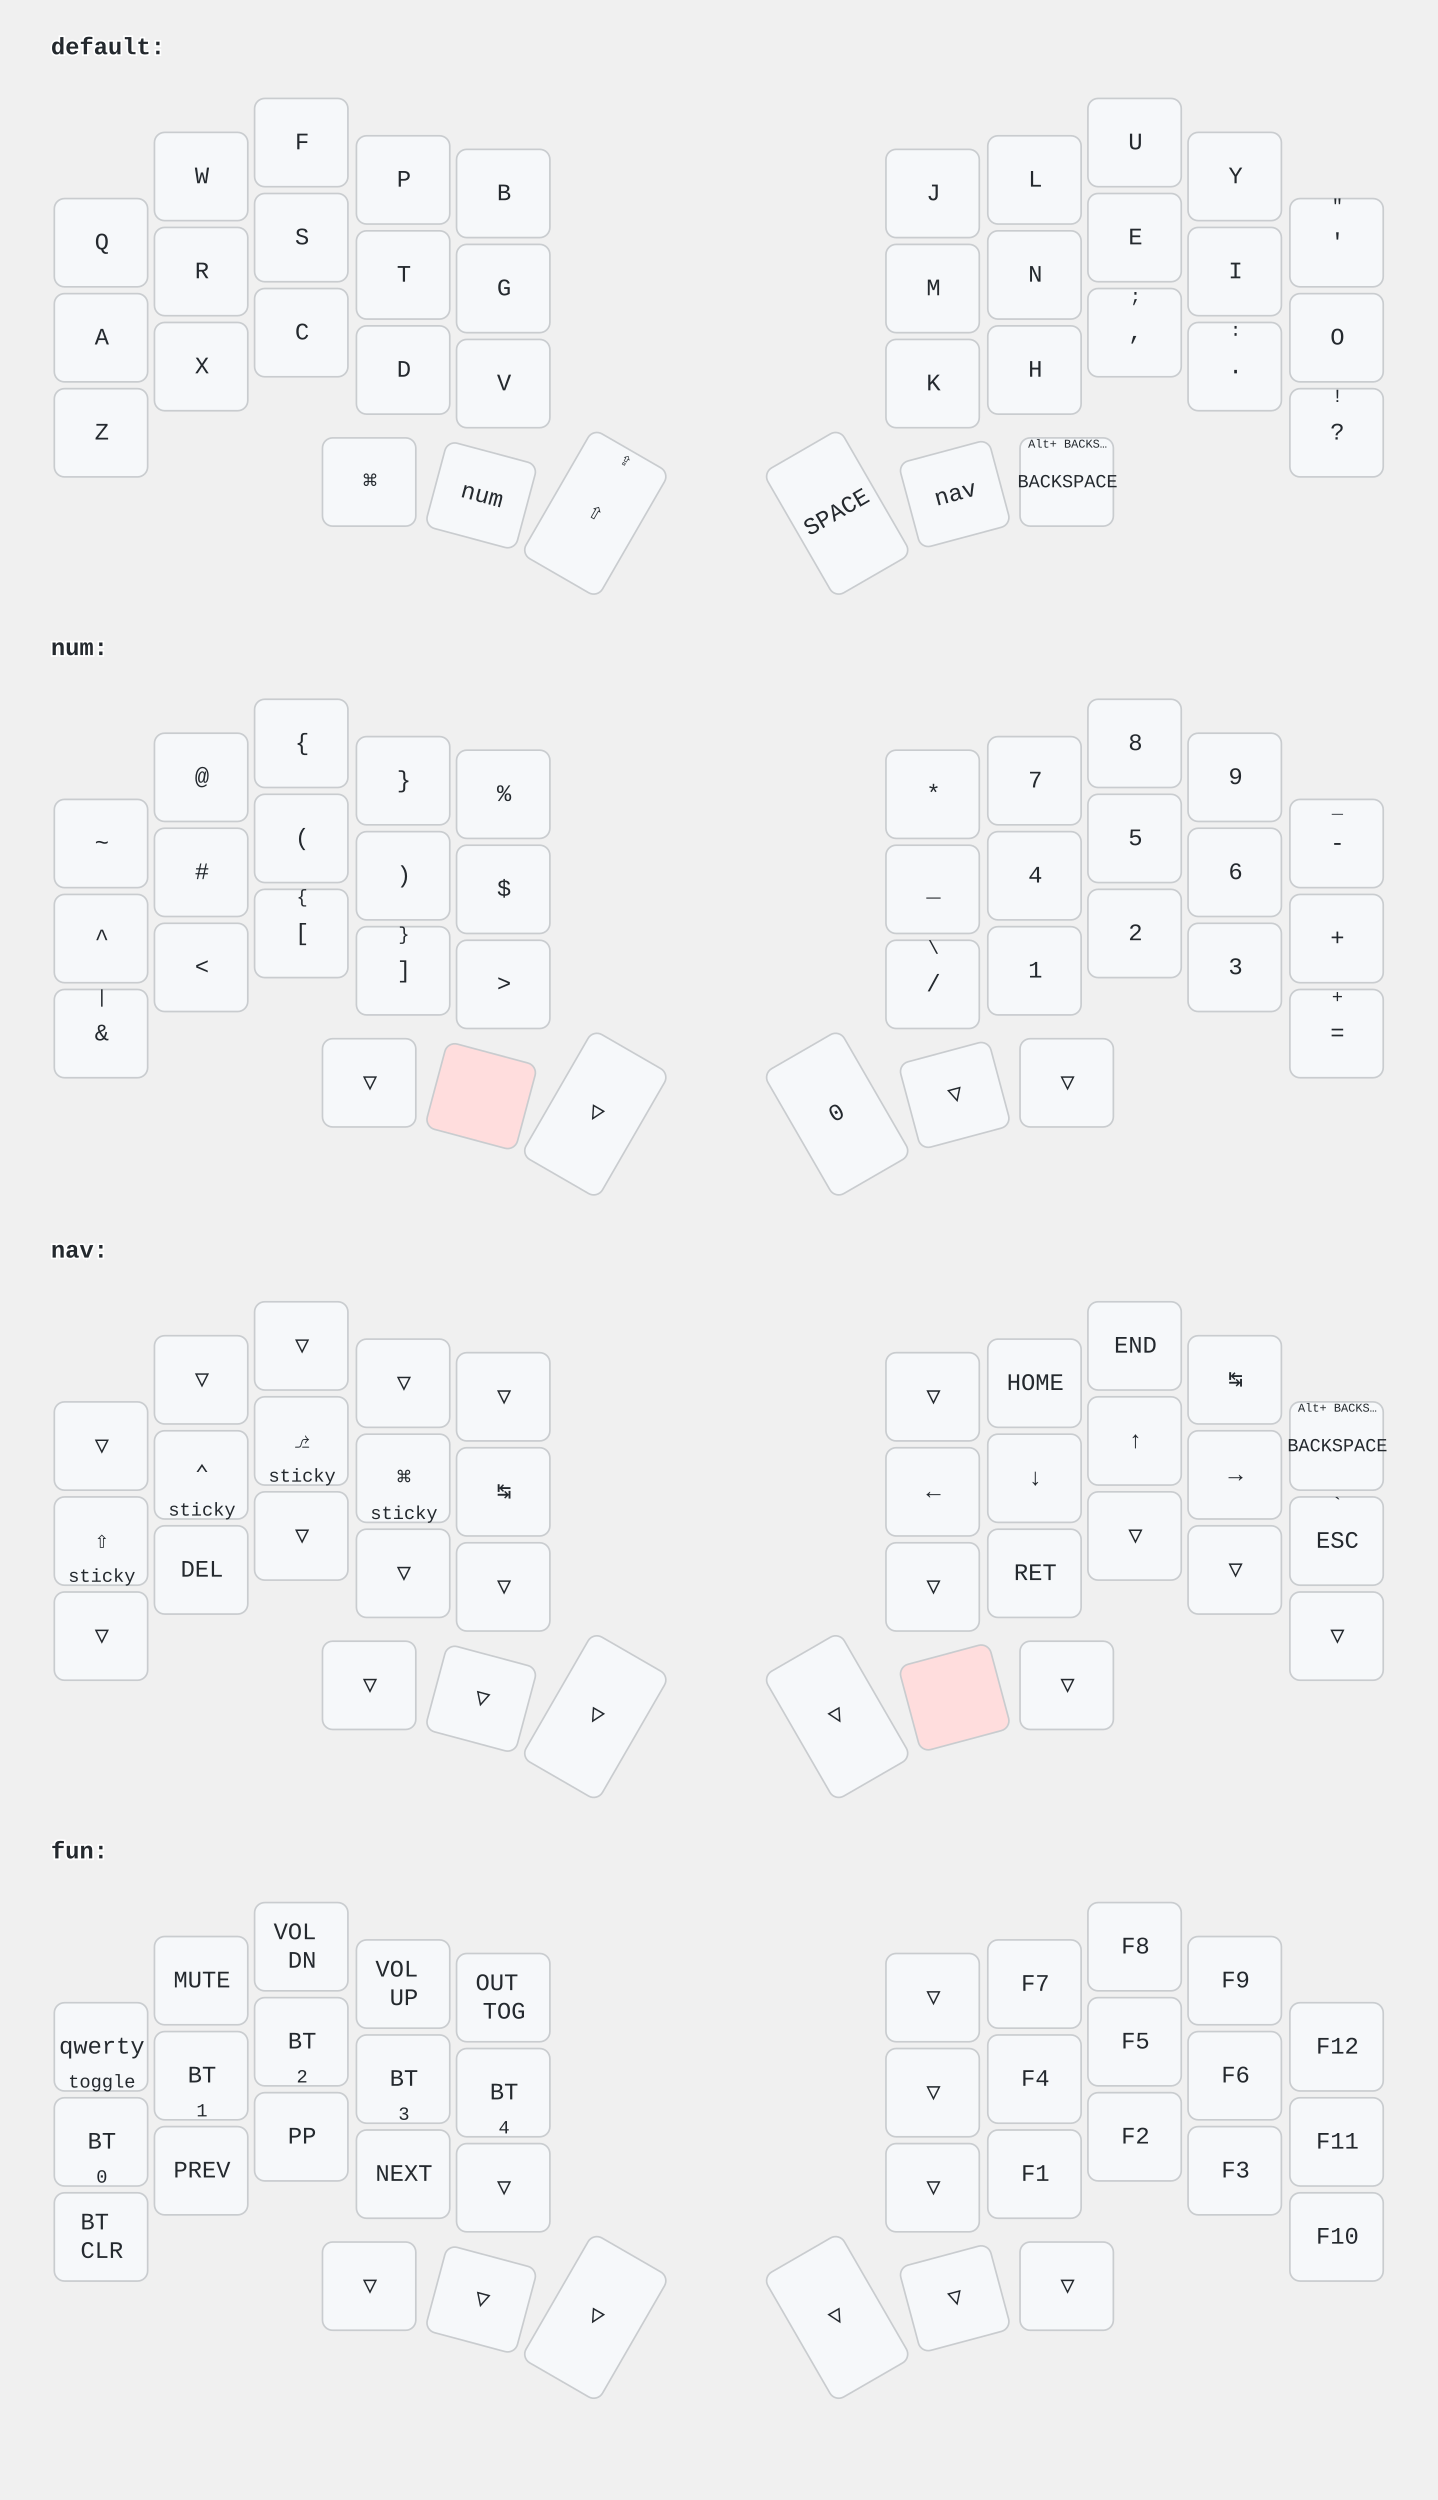
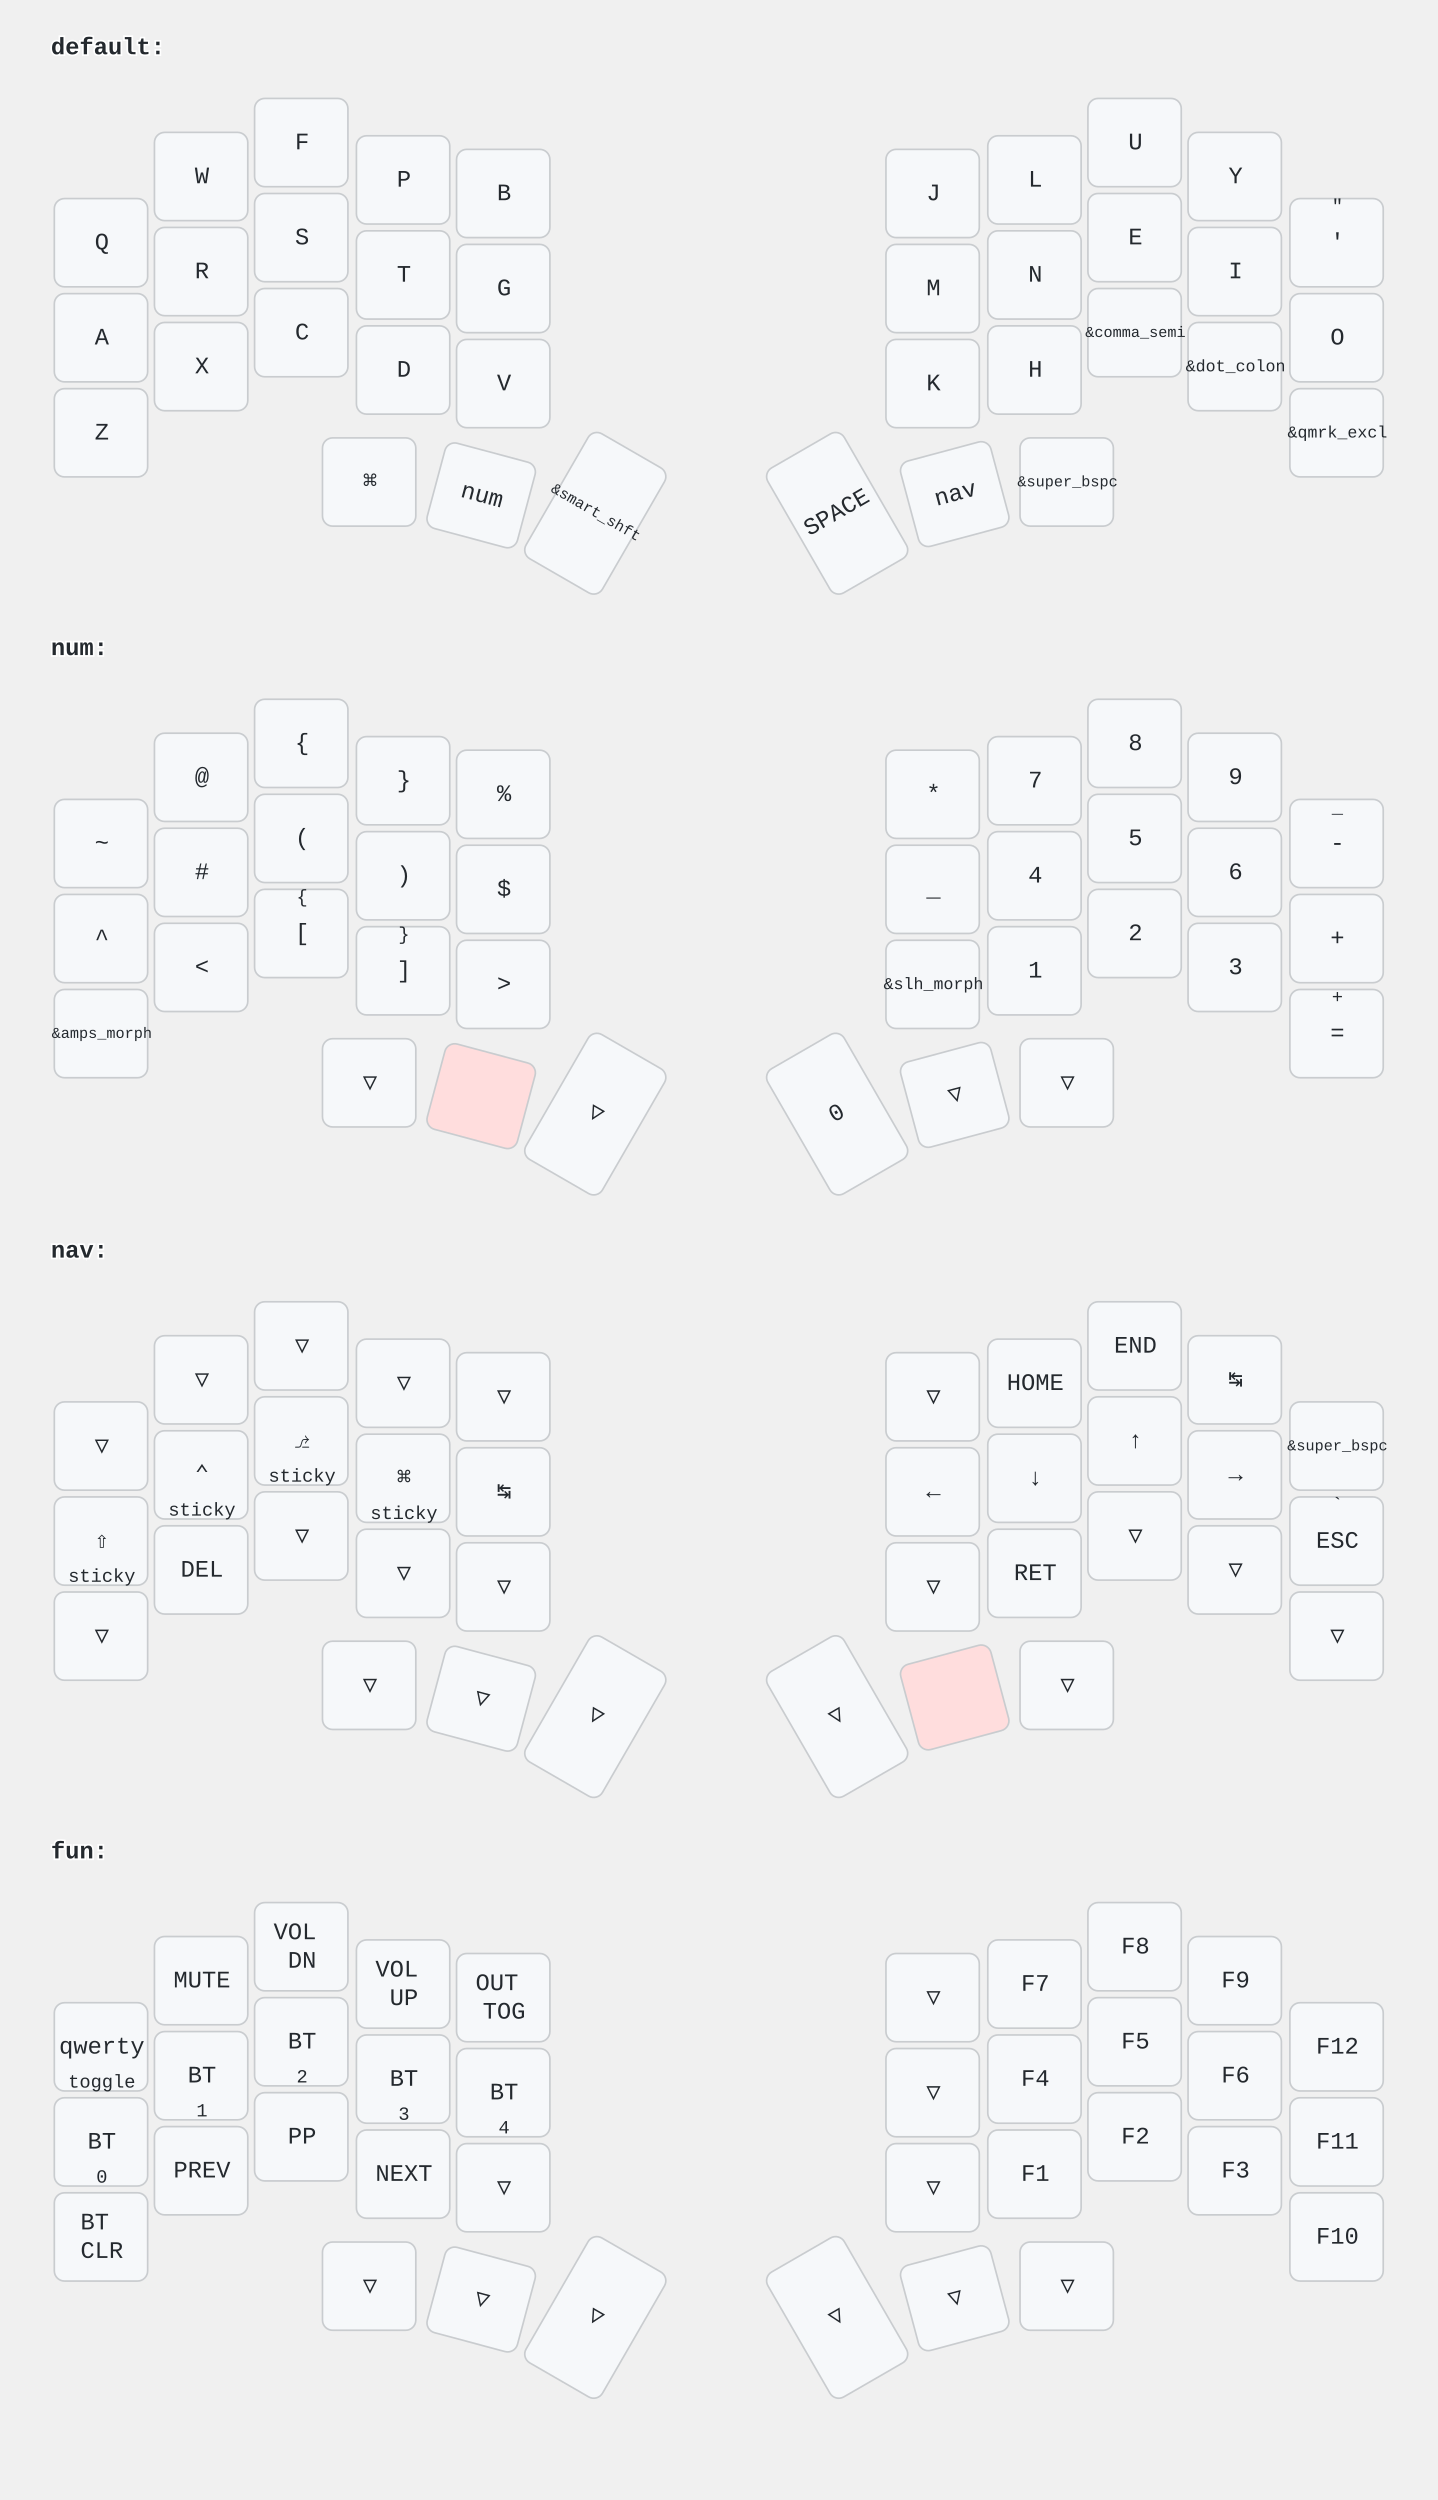
<svg xmlns="http://www.w3.org/2000/svg" width="847" height="1473" viewBox="0 0 847 1473" class="keymap">
  <style>/* font and background color specifications */
svg {
    font-family: SFMono-Regular,Consolas,Liberation Mono,Menlo,monospace;
    font-size: 14px;
    font-kerning: normal;
    text-rendering: optimizeLegibility;
    fill: #24292e;
}

/* default key styling */
rect {
    fill: #f6f8fa;
    stroke: #c9cccf;
    stroke-width: 1;
}

/* color accent for combo boxes */
rect.combo {
    fill: #cdf;
}

/* color accent for held keys */
rect.held, rect.combo.held {
    fill: #fdd;
}

/* color accent for ghost (optional) keys */
rect.ghost, rect.combo.ghost {
    fill: #ddd;
}

text {
    text-anchor: middle;
    dominant-baseline: middle;
}

/* styling for layer labels */
text.label {
    font-weight: bold;
    text-anchor: start;
    stroke: white;
    stroke-width: 2;
    paint-order: stroke;
}

/* styling for combo tap, and key hold/shifted label text */
text.combo, text.hold, text.shifted {
    font-size: 11px;
}

text.hold {
    text-anchor: middle;
    dominant-baseline: auto;
}

text.shifted {
    text-anchor: middle;
    dominant-baseline: hanging;
}

/* styling for hold/shifted label text in combo box */
text.combo.hold, text.combo.shifted {
    font-size: 8px;
}

/* styling for combo dendrons */
path {
    stroke-width: 1;
    stroke: gray;
    fill: none;
}
</style>
  <g transform="translate(30, 0)" class="layer-default">
    <text x="0" y="28" class="label" id="default">default:</text>
    <g transform="translate(0, 56)">
      <g transform="translate(30, 87)" class="key keypos-0">
        <rect rx="6" ry="6" x="-28" y="-26" width="55" height="52" class="key" />
        <text x="0" y="0" class="key tap">Q</text>
      </g>
      <g transform="translate(89, 48)" class="key keypos-1">
        <rect rx="6" ry="6" x="-28" y="-26" width="55" height="52" class="key" />
        <text x="0" y="0" class="key tap">W</text>
      </g>
      <g transform="translate(148, 28)" class="key keypos-2">
        <rect rx="6" ry="6" x="-28" y="-26" width="55" height="52" class="key" />
        <text x="0" y="0" class="key tap">F</text>
      </g>
      <g transform="translate(208, 50)" class="key keypos-3">
        <rect rx="6" ry="6" x="-28" y="-26" width="55" height="52" class="key" />
        <text x="0" y="0" class="key tap">P</text>
      </g>
      <g transform="translate(267, 58)" class="key keypos-4">
        <rect rx="6" ry="6" x="-28" y="-26" width="55" height="52" class="key" />
        <text x="0" y="0" class="key tap">B</text>
      </g>
      <g transform="translate(520, 58)" class="key keypos-5">
        <rect rx="6" ry="6" x="-28" y="-26" width="55" height="52" class="key" />
        <text x="0" y="0" class="key tap">J</text>
      </g>
      <g transform="translate(580, 50)" class="key keypos-6">
        <rect rx="6" ry="6" x="-28" y="-26" width="55" height="52" class="key" />
        <text x="0" y="0" class="key tap">L</text>
      </g>
      <g transform="translate(639, 28)" class="key keypos-7">
        <rect rx="6" ry="6" x="-28" y="-26" width="55" height="52" class="key" />
        <text x="0" y="0" class="key tap">U</text>
      </g>
      <g transform="translate(698, 48)" class="key keypos-8">
        <rect rx="6" ry="6" x="-28" y="-26" width="55" height="52" class="key" />
        <text x="0" y="0" class="key tap">Y</text>
      </g>
      <g transform="translate(758, 87)" class="key keypos-9">
        <rect rx="6" ry="6" x="-28" y="-26" width="55" height="52" class="key" />
        <text x="0" y="0" class="key tap">'</text>
        <text x="0" y="-24" class="key shifted">"</text>
      </g>
      <g transform="translate(30, 143)" class="key keypos-10">
        <rect rx="6" ry="6" x="-28" y="-26" width="55" height="52" class="key" />
        <text x="0" y="0" class="key tap">A</text>
      </g>
      <g transform="translate(89, 104)" class="key keypos-11">
        <rect rx="6" ry="6" x="-28" y="-26" width="55" height="52" class="key" />
        <text x="0" y="0" class="key tap">R</text>
      </g>
      <g transform="translate(148, 84)" class="key keypos-12">
        <rect rx="6" ry="6" x="-28" y="-26" width="55" height="52" class="key" />
        <text x="0" y="0" class="key tap">S</text>
      </g>
      <g transform="translate(208, 106)" class="key keypos-13">
        <rect rx="6" ry="6" x="-28" y="-26" width="55" height="52" class="key" />
        <text x="0" y="0" class="key tap">T</text>
      </g>
      <g transform="translate(267, 114)" class="key keypos-14">
        <rect rx="6" ry="6" x="-28" y="-26" width="55" height="52" class="key" />
        <text x="0" y="0" class="key tap">G</text>
      </g>
      <g transform="translate(520, 114)" class="key keypos-15">
        <rect rx="6" ry="6" x="-28" y="-26" width="55" height="52" class="key" />
        <text x="0" y="0" class="key tap">M</text>
      </g>
      <g transform="translate(580, 106)" class="key keypos-16">
        <rect rx="6" ry="6" x="-28" y="-26" width="55" height="52" class="key" />
        <text x="0" y="0" class="key tap">N</text>
      </g>
      <g transform="translate(639, 84)" class="key keypos-17">
        <rect rx="6" ry="6" x="-28" y="-26" width="55" height="52" class="key" />
        <text x="0" y="0" class="key tap">E</text>
      </g>
      <g transform="translate(698, 104)" class="key keypos-18">
        <rect rx="6" ry="6" x="-28" y="-26" width="55" height="52" class="key" />
        <text x="0" y="0" class="key tap">I</text>
      </g>
      <g transform="translate(758, 143)" class="key keypos-19">
        <rect rx="6" ry="6" x="-28" y="-26" width="55" height="52" class="key" />
        <text x="0" y="0" class="key tap">O</text>
      </g>
      <g transform="translate(30, 199)" class="key keypos-20">
        <rect rx="6" ry="6" x="-28" y="-26" width="55" height="52" class="key" />
        <text x="0" y="0" class="key tap">Z</text>
      </g>
      <g transform="translate(89, 160)" class="key keypos-21">
        <rect rx="6" ry="6" x="-28" y="-26" width="55" height="52" class="key" />
        <text x="0" y="0" class="key tap">X</text>
      </g>
      <g transform="translate(148, 140)" class="key keypos-22">
        <rect rx="6" ry="6" x="-28" y="-26" width="55" height="52" class="key" />
        <text x="0" y="0" class="key tap">C</text>
      </g>
      <g transform="translate(208, 162)" class="key keypos-23">
        <rect rx="6" ry="6" x="-28" y="-26" width="55" height="52" class="key" />
        <text x="0" y="0" class="key tap">D</text>
      </g>
      <g transform="translate(267, 170)" class="key keypos-24">
        <rect rx="6" ry="6" x="-28" y="-26" width="55" height="52" class="key" />
        <text x="0" y="0" class="key tap">V</text>
      </g>
      <g transform="translate(520, 170)" class="key keypos-25">
        <rect rx="6" ry="6" x="-28" y="-26" width="55" height="52" class="key" />
        <text x="0" y="0" class="key tap">K</text>
      </g>
      <g transform="translate(580, 162)" class="key keypos-26">
        <rect rx="6" ry="6" x="-28" y="-26" width="55" height="52" class="key" />
        <text x="0" y="0" class="key tap">H</text>
      </g>
      <g transform="translate(639, 140)" class="key keypos-27">
        <rect rx="6" ry="6" x="-28" y="-26" width="55" height="52" class="key" />
-         <text x="0" y="0" class="key tap">,</text>
-         <text x="0" y="-24" class="key shifted">;</text>
+         <text x="0" y="0" class="key tap">
+           <tspan style="font-size: 64%">&amp;comma_semi</tspan>
+         </text>
      </g>
      <g transform="translate(698, 160)" class="key keypos-28">
        <rect rx="6" ry="6" x="-28" y="-26" width="55" height="52" class="key" />
-         <text x="0" y="0" class="key tap">.</text>
-         <text x="0" y="-24" class="key shifted">:</text>
+         <text x="0" y="0" class="key tap">
+           <tspan style="font-size: 70%">&amp;dot_colon</tspan>
+         </text>
      </g>
      <g transform="translate(758, 199)" class="key keypos-29">
        <rect rx="6" ry="6" x="-28" y="-26" width="55" height="52" class="key" />
-         <text x="0" y="0" class="key tap">?</text>
-         <text x="0" y="-24" class="key shifted">!</text>
+         <text x="0" y="0" class="key tap">
+           <tspan style="font-size: 70%">&amp;qmrk_excl</tspan>
+         </text>
      </g>
      <g transform="translate(188, 228)" class="key keypos-30">
        <rect rx="6" ry="6" x="-28" y="-26" width="55" height="52" class="key" />
        <text x="0" y="0" class="key tap">⌘</text>
      </g>
      <g transform="translate(254, 236) rotate(15.0)" class="key keypos-31">
        <rect rx="6" ry="6" x="-28" y="-26" width="55" height="52" class="key" />
        <a href="#num">
          <text x="0" y="0" class="key tap layer-activator">num</text>
        </a>
      </g>
      <g transform="translate(321, 246) rotate(30.0)" class="key keypos-32">
        <rect rx="6" ry="6" x="-26" y="-42" width="52" height="85" class="key" />
-         <text x="0" y="0" class="key tap">⇧</text>
-         <text x="0" y="-40" class="key shifted">⇪</text>
+         <text x="0" y="0" class="key tap">
+           <tspan style="font-size: 64%">&amp;smart_shft</tspan>
+         </text>
      </g>
      <g transform="translate(463, 246) rotate(-30.0)" class="key keypos-33">
        <rect rx="6" ry="6" x="-26" y="-42" width="52" height="85" class="key" />
        <text x="0" y="0" class="key tap">SPACE</text>
      </g>
      <g transform="translate(533, 235) rotate(-15.0)" class="key keypos-34">
        <rect rx="6" ry="6" x="-28" y="-26" width="55" height="52" class="key" />
        <a href="#nav">
          <text x="0" y="0" class="key tap layer-activator">nav</text>
        </a>
      </g>
      <g transform="translate(599, 228)" class="key keypos-35">
        <rect rx="6" ry="6" x="-28" y="-26" width="55" height="52" class="key" />
        <text x="0" y="0" class="key tap">
-           <tspan style="font-size: 78%">BACKSPACE</tspan>
-         </text>
-         <text x="0" y="-24" class="key shifted">
-           <tspan style="font-size: 64%">Alt+ BACKS…</tspan>
+           <tspan style="font-size: 64%">&amp;super_bspc</tspan>
        </text>
      </g>
    </g>
  </g>
  <g transform="translate(30, 354)" class="layer-num">
    <text x="0" y="28" class="label" id="num">num:</text>
    <g transform="translate(0, 56)">
      <g transform="translate(30, 87)" class="key keypos-0">
        <rect rx="6" ry="6" x="-28" y="-26" width="55" height="52" class="key" />
        <text x="0" y="0" class="key tap">~</text>
      </g>
      <g transform="translate(89, 48)" class="key keypos-1">
        <rect rx="6" ry="6" x="-28" y="-26" width="55" height="52" class="key" />
        <text x="0" y="0" class="key tap">@</text>
      </g>
      <g transform="translate(148, 28)" class="key keypos-2">
        <rect rx="6" ry="6" x="-28" y="-26" width="55" height="52" class="key" />
        <text x="0" y="0" class="key tap">{</text>
      </g>
      <g transform="translate(208, 50)" class="key keypos-3">
        <rect rx="6" ry="6" x="-28" y="-26" width="55" height="52" class="key" />
        <text x="0" y="0" class="key tap">}</text>
      </g>
      <g transform="translate(267, 58)" class="key keypos-4">
        <rect rx="6" ry="6" x="-28" y="-26" width="55" height="52" class="key" />
        <text x="0" y="0" class="key tap">%</text>
      </g>
      <g transform="translate(520, 58)" class="key keypos-5">
        <rect rx="6" ry="6" x="-28" y="-26" width="55" height="52" class="key" />
        <text x="0" y="0" class="key tap">*</text>
      </g>
      <g transform="translate(580, 50)" class="key keypos-6">
        <rect rx="6" ry="6" x="-28" y="-26" width="55" height="52" class="key" />
        <text x="0" y="0" class="key tap">7</text>
      </g>
      <g transform="translate(639, 28)" class="key keypos-7">
        <rect rx="6" ry="6" x="-28" y="-26" width="55" height="52" class="key" />
        <text x="0" y="0" class="key tap">8</text>
      </g>
      <g transform="translate(698, 48)" class="key keypos-8">
        <rect rx="6" ry="6" x="-28" y="-26" width="55" height="52" class="key" />
        <text x="0" y="0" class="key tap">9</text>
      </g>
      <g transform="translate(758, 87)" class="key keypos-9">
        <rect rx="6" ry="6" x="-28" y="-26" width="55" height="52" class="key" />
        <text x="0" y="0" class="key tap">-</text>
        <text x="0" y="-24" class="key shifted">_</text>
      </g>
      <g transform="translate(30, 143)" class="key keypos-10">
        <rect rx="6" ry="6" x="-28" y="-26" width="55" height="52" class="key" />
        <text x="0" y="0" class="key tap">^</text>
      </g>
      <g transform="translate(89, 104)" class="key keypos-11">
        <rect rx="6" ry="6" x="-28" y="-26" width="55" height="52" class="key" />
        <text x="0" y="0" class="key tap">#</text>
      </g>
      <g transform="translate(148, 84)" class="key keypos-12">
        <rect rx="6" ry="6" x="-28" y="-26" width="55" height="52" class="key" />
        <text x="0" y="0" class="key tap">(</text>
      </g>
      <g transform="translate(208, 106)" class="key keypos-13">
        <rect rx="6" ry="6" x="-28" y="-26" width="55" height="52" class="key" />
        <text x="0" y="0" class="key tap">)</text>
      </g>
      <g transform="translate(267, 114)" class="key keypos-14">
        <rect rx="6" ry="6" x="-28" y="-26" width="55" height="52" class="key" />
        <text x="0" y="0" class="key tap">$</text>
      </g>
      <g transform="translate(520, 114)" class="key keypos-15">
        <rect rx="6" ry="6" x="-28" y="-26" width="55" height="52" class="key" />
        <text x="0" y="0" class="key tap">_</text>
      </g>
      <g transform="translate(580, 106)" class="key keypos-16">
        <rect rx="6" ry="6" x="-28" y="-26" width="55" height="52" class="key" />
        <text x="0" y="0" class="key tap">4</text>
      </g>
      <g transform="translate(639, 84)" class="key keypos-17">
        <rect rx="6" ry="6" x="-28" y="-26" width="55" height="52" class="key" />
        <text x="0" y="0" class="key tap">5</text>
      </g>
      <g transform="translate(698, 104)" class="key keypos-18">
        <rect rx="6" ry="6" x="-28" y="-26" width="55" height="52" class="key" />
        <text x="0" y="0" class="key tap">6</text>
      </g>
      <g transform="translate(758, 143)" class="key keypos-19">
        <rect rx="6" ry="6" x="-28" y="-26" width="55" height="52" class="key" />
        <text x="0" y="0" class="key tap">+</text>
      </g>
      <g transform="translate(30, 199)" class="key keypos-20">
        <rect rx="6" ry="6" x="-28" y="-26" width="55" height="52" class="key" />
-         <text x="0" y="0" class="key tap">&amp;</text>
-         <text x="0" y="-24" class="key shifted">|</text>
+         <text x="0" y="0" class="key tap">
+           <tspan style="font-size: 64%">&amp;amps_morph</tspan>
+         </text>
      </g>
      <g transform="translate(89, 160)" class="key keypos-21">
        <rect rx="6" ry="6" x="-28" y="-26" width="55" height="52" class="key" />
        <text x="0" y="0" class="key tap">&lt;</text>
      </g>
      <g transform="translate(148, 140)" class="key keypos-22">
        <rect rx="6" ry="6" x="-28" y="-26" width="55" height="52" class="key" />
        <text x="0" y="0" class="key tap">[</text>
        <text x="0" y="-24" class="key shifted">{</text>
      </g>
      <g transform="translate(208, 162)" class="key keypos-23">
        <rect rx="6" ry="6" x="-28" y="-26" width="55" height="52" class="key" />
        <text x="0" y="0" class="key tap">]</text>
        <text x="0" y="-24" class="key shifted">}</text>
      </g>
      <g transform="translate(267, 170)" class="key keypos-24">
        <rect rx="6" ry="6" x="-28" y="-26" width="55" height="52" class="key" />
        <text x="0" y="0" class="key tap">&gt;</text>
      </g>
      <g transform="translate(520, 170)" class="key keypos-25">
        <rect rx="6" ry="6" x="-28" y="-26" width="55" height="52" class="key" />
-         <text x="0" y="0" class="key tap">/</text>
-         <text x="0" y="-24" class="key shifted">\</text>
+         <text x="0" y="0" class="key tap">
+           <tspan style="font-size: 70%">&amp;slh_morph</tspan>
+         </text>
      </g>
      <g transform="translate(580, 162)" class="key keypos-26">
        <rect rx="6" ry="6" x="-28" y="-26" width="55" height="52" class="key" />
        <text x="0" y="0" class="key tap">1</text>
      </g>
      <g transform="translate(639, 140)" class="key keypos-27">
        <rect rx="6" ry="6" x="-28" y="-26" width="55" height="52" class="key" />
        <text x="0" y="0" class="key tap">2</text>
      </g>
      <g transform="translate(698, 160)" class="key keypos-28">
        <rect rx="6" ry="6" x="-28" y="-26" width="55" height="52" class="key" />
        <text x="0" y="0" class="key tap">3</text>
      </g>
      <g transform="translate(758, 199)" class="key keypos-29">
        <rect rx="6" ry="6" x="-28" y="-26" width="55" height="52" class="key" />
        <text x="0" y="0" class="key tap">=</text>
        <text x="0" y="-24" class="key shifted">+</text>
      </g>
      <g transform="translate(188, 228)" class="key trans keypos-30">
        <rect rx="6" ry="6" x="-28" y="-26" width="55" height="52" class="key trans" />
        <text x="0" y="0" class="key trans tap">▽</text>
      </g>
      <g transform="translate(254, 236) rotate(15.0)" class="key held keypos-31">
        <rect rx="6" ry="6" x="-28" y="-26" width="55" height="52" class="key held" />
      </g>
      <g transform="translate(321, 246) rotate(30.0)" class="key trans keypos-32">
        <rect rx="6" ry="6" x="-26" y="-42" width="52" height="85" class="key trans" />
        <text x="0" y="0" class="key trans tap">▽</text>
      </g>
      <g transform="translate(463, 246) rotate(-30.0)" class="key keypos-33">
        <rect rx="6" ry="6" x="-26" y="-42" width="52" height="85" class="key" />
        <text x="0" y="0" class="key tap">0</text>
      </g>
      <g transform="translate(533, 235) rotate(-15.0)" class="key trans keypos-34">
        <rect rx="6" ry="6" x="-28" y="-26" width="55" height="52" class="key trans" />
        <text x="0" y="0" class="key trans tap">▽</text>
      </g>
      <g transform="translate(599, 228)" class="key trans keypos-35">
        <rect rx="6" ry="6" x="-28" y="-26" width="55" height="52" class="key trans" />
        <text x="0" y="0" class="key trans tap">▽</text>
      </g>
    </g>
  </g>
  <g transform="translate(30, 709)" class="layer-nav">
    <text x="0" y="28" class="label" id="nav">nav:</text>
    <g transform="translate(0, 56)">
      <g transform="translate(30, 87)" class="key trans keypos-0">
        <rect rx="6" ry="6" x="-28" y="-26" width="55" height="52" class="key trans" />
        <text x="0" y="0" class="key trans tap">▽</text>
      </g>
      <g transform="translate(89, 48)" class="key trans keypos-1">
        <rect rx="6" ry="6" x="-28" y="-26" width="55" height="52" class="key trans" />
        <text x="0" y="0" class="key trans tap">▽</text>
      </g>
      <g transform="translate(148, 28)" class="key trans keypos-2">
        <rect rx="6" ry="6" x="-28" y="-26" width="55" height="52" class="key trans" />
        <text x="0" y="0" class="key trans tap">▽</text>
      </g>
      <g transform="translate(208, 50)" class="key trans keypos-3">
        <rect rx="6" ry="6" x="-28" y="-26" width="55" height="52" class="key trans" />
        <text x="0" y="0" class="key trans tap">▽</text>
      </g>
      <g transform="translate(267, 58)" class="key trans keypos-4">
        <rect rx="6" ry="6" x="-28" y="-26" width="55" height="52" class="key trans" />
        <text x="0" y="0" class="key trans tap">▽</text>
      </g>
      <g transform="translate(520, 58)" class="key trans keypos-5">
        <rect rx="6" ry="6" x="-28" y="-26" width="55" height="52" class="key trans" />
        <text x="0" y="0" class="key trans tap">▽</text>
      </g>
      <g transform="translate(580, 50)" class="key keypos-6">
        <rect rx="6" ry="6" x="-28" y="-26" width="55" height="52" class="key" />
        <text x="0" y="0" class="key tap">HOME</text>
      </g>
      <g transform="translate(639, 28)" class="key keypos-7">
        <rect rx="6" ry="6" x="-28" y="-26" width="55" height="52" class="key" />
        <text x="0" y="0" class="key tap">END</text>
      </g>
      <g transform="translate(698, 48)" class="key keypos-8">
        <rect rx="6" ry="6" x="-28" y="-26" width="55" height="52" class="key" />
        <text x="0" y="0" class="key tap">↹</text>
      </g>
      <g transform="translate(758, 87)" class="key keypos-9">
        <rect rx="6" ry="6" x="-28" y="-26" width="55" height="52" class="key" />
        <text x="0" y="0" class="key tap">
-           <tspan style="font-size: 78%">BACKSPACE</tspan>
-         </text>
-         <text x="0" y="-24" class="key shifted">
-           <tspan style="font-size: 64%">Alt+ BACKS…</tspan>
+           <tspan style="font-size: 64%">&amp;super_bspc</tspan>
        </text>
      </g>
      <g transform="translate(30, 143)" class="key keypos-10">
        <rect rx="6" ry="6" x="-28" y="-26" width="55" height="52" class="key" />
        <text x="0" y="0" class="key tap">⇧</text>
        <text x="0" y="24" class="key hold">sticky</text>
      </g>
      <g transform="translate(89, 104)" class="key keypos-11">
        <rect rx="6" ry="6" x="-28" y="-26" width="55" height="52" class="key" />
        <text x="0" y="0" class="key tap">⌃</text>
        <text x="0" y="24" class="key hold">sticky</text>
      </g>
      <g transform="translate(148, 84)" class="key keypos-12">
        <rect rx="6" ry="6" x="-28" y="-26" width="55" height="52" class="key" />
        <text x="0" y="0" class="key tap">⎇</text>
        <text x="0" y="24" class="key hold">sticky</text>
      </g>
      <g transform="translate(208, 106)" class="key keypos-13">
        <rect rx="6" ry="6" x="-28" y="-26" width="55" height="52" class="key" />
        <text x="0" y="0" class="key tap">⌘</text>
        <text x="0" y="24" class="key hold">sticky</text>
      </g>
      <g transform="translate(267, 114)" class="key keypos-14">
        <rect rx="6" ry="6" x="-28" y="-26" width="55" height="52" class="key" />
        <text x="0" y="0" class="key tap">↹</text>
      </g>
      <g transform="translate(520, 114)" class="key keypos-15">
        <rect rx="6" ry="6" x="-28" y="-26" width="55" height="52" class="key" />
        <text x="0" y="0" class="key tap">←</text>
      </g>
      <g transform="translate(580, 106)" class="key keypos-16">
        <rect rx="6" ry="6" x="-28" y="-26" width="55" height="52" class="key" />
        <text x="0" y="0" class="key tap">↓</text>
      </g>
      <g transform="translate(639, 84)" class="key keypos-17">
        <rect rx="6" ry="6" x="-28" y="-26" width="55" height="52" class="key" />
        <text x="0" y="0" class="key tap">↑</text>
      </g>
      <g transform="translate(698, 104)" class="key keypos-18">
        <rect rx="6" ry="6" x="-28" y="-26" width="55" height="52" class="key" />
        <text x="0" y="0" class="key tap">→</text>
      </g>
      <g transform="translate(758, 143)" class="key keypos-19">
        <rect rx="6" ry="6" x="-28" y="-26" width="55" height="52" class="key" />
        <text x="0" y="0" class="key tap">ESC</text>
        <text x="0" y="-24" class="key shifted">`</text>
      </g>
      <g transform="translate(30, 199)" class="key trans keypos-20">
        <rect rx="6" ry="6" x="-28" y="-26" width="55" height="52" class="key trans" />
        <text x="0" y="0" class="key trans tap">▽</text>
      </g>
      <g transform="translate(89, 160)" class="key keypos-21">
        <rect rx="6" ry="6" x="-28" y="-26" width="55" height="52" class="key" />
        <text x="0" y="0" class="key tap">DEL</text>
      </g>
      <g transform="translate(148, 140)" class="key trans keypos-22">
        <rect rx="6" ry="6" x="-28" y="-26" width="55" height="52" class="key trans" />
        <text x="0" y="0" class="key trans tap">▽</text>
      </g>
      <g transform="translate(208, 162)" class="key trans keypos-23">
        <rect rx="6" ry="6" x="-28" y="-26" width="55" height="52" class="key trans" />
        <text x="0" y="0" class="key trans tap">▽</text>
      </g>
      <g transform="translate(267, 170)" class="key trans keypos-24">
        <rect rx="6" ry="6" x="-28" y="-26" width="55" height="52" class="key trans" />
        <text x="0" y="0" class="key trans tap">▽</text>
      </g>
      <g transform="translate(520, 170)" class="key trans keypos-25">
        <rect rx="6" ry="6" x="-28" y="-26" width="55" height="52" class="key trans" />
        <text x="0" y="0" class="key trans tap">▽</text>
      </g>
      <g transform="translate(580, 162)" class="key keypos-26">
        <rect rx="6" ry="6" x="-28" y="-26" width="55" height="52" class="key" />
        <text x="0" y="0" class="key tap">RET</text>
      </g>
      <g transform="translate(639, 140)" class="key trans keypos-27">
        <rect rx="6" ry="6" x="-28" y="-26" width="55" height="52" class="key trans" />
        <text x="0" y="0" class="key trans tap">▽</text>
      </g>
      <g transform="translate(698, 160)" class="key trans keypos-28">
        <rect rx="6" ry="6" x="-28" y="-26" width="55" height="52" class="key trans" />
        <text x="0" y="0" class="key trans tap">▽</text>
      </g>
      <g transform="translate(758, 199)" class="key trans keypos-29">
        <rect rx="6" ry="6" x="-28" y="-26" width="55" height="52" class="key trans" />
        <text x="0" y="0" class="key trans tap">▽</text>
      </g>
      <g transform="translate(188, 228)" class="key trans keypos-30">
        <rect rx="6" ry="6" x="-28" y="-26" width="55" height="52" class="key trans" />
        <text x="0" y="0" class="key trans tap">▽</text>
      </g>
      <g transform="translate(254, 236) rotate(15.0)" class="key trans keypos-31">
        <rect rx="6" ry="6" x="-28" y="-26" width="55" height="52" class="key trans" />
        <text x="0" y="0" class="key trans tap">▽</text>
      </g>
      <g transform="translate(321, 246) rotate(30.0)" class="key trans keypos-32">
        <rect rx="6" ry="6" x="-26" y="-42" width="52" height="85" class="key trans" />
        <text x="0" y="0" class="key trans tap">▽</text>
      </g>
      <g transform="translate(463, 246) rotate(-30.0)" class="key trans keypos-33">
        <rect rx="6" ry="6" x="-26" y="-42" width="52" height="85" class="key trans" />
        <text x="0" y="0" class="key trans tap">▽</text>
      </g>
      <g transform="translate(533, 235) rotate(-15.0)" class="key held keypos-34">
        <rect rx="6" ry="6" x="-28" y="-26" width="55" height="52" class="key held" />
      </g>
      <g transform="translate(599, 228)" class="key trans keypos-35">
        <rect rx="6" ry="6" x="-28" y="-26" width="55" height="52" class="key trans" />
        <text x="0" y="0" class="key trans tap">▽</text>
      </g>
    </g>
  </g>
  <g transform="translate(30, 1063)" class="layer-fun">
    <text x="0" y="28" class="label" id="fun">fun:</text>
    <g transform="translate(0, 56)">
      <g transform="translate(30, 87)" class="key keypos-0">
        <rect rx="6" ry="6" x="-28" y="-26" width="55" height="52" class="key" />
        <text x="0" y="0" class="key tap">qwerty</text>
        <text x="0" y="24" class="key hold">toggle</text>
      </g>
      <g transform="translate(89, 48)" class="key keypos-1">
        <rect rx="6" ry="6" x="-28" y="-26" width="55" height="52" class="key" />
        <text x="0" y="0" class="key tap">MUTE</text>
      </g>
      <g transform="translate(148, 28)" class="key keypos-2">
        <rect rx="6" ry="6" x="-28" y="-26" width="55" height="52" class="key" />
        <text x="0" y="0" class="key tap">
          <tspan x="0" dy="-0.6em">VOL</tspan>
          <tspan x="0" dy="1.2em">DN</tspan>
        </text>
      </g>
      <g transform="translate(208, 50)" class="key keypos-3">
        <rect rx="6" ry="6" x="-28" y="-26" width="55" height="52" class="key" />
        <text x="0" y="0" class="key tap">
          <tspan x="0" dy="-0.6em">VOL</tspan>
          <tspan x="0" dy="1.2em">UP</tspan>
        </text>
      </g>
      <g transform="translate(267, 58)" class="key keypos-4">
        <rect rx="6" ry="6" x="-28" y="-26" width="55" height="52" class="key" />
        <text x="0" y="0" class="key tap">
          <tspan x="0" dy="-0.6em">OUT</tspan>
          <tspan x="0" dy="1.2em">TOG</tspan>
        </text>
      </g>
      <g transform="translate(520, 58)" class="key trans keypos-5">
        <rect rx="6" ry="6" x="-28" y="-26" width="55" height="52" class="key trans" />
        <text x="0" y="0" class="key trans tap">▽</text>
      </g>
      <g transform="translate(580, 50)" class="key keypos-6">
        <rect rx="6" ry="6" x="-28" y="-26" width="55" height="52" class="key" />
        <text x="0" y="0" class="key tap">F7</text>
      </g>
      <g transform="translate(639, 28)" class="key keypos-7">
        <rect rx="6" ry="6" x="-28" y="-26" width="55" height="52" class="key" />
        <text x="0" y="0" class="key tap">F8</text>
      </g>
      <g transform="translate(698, 48)" class="key keypos-8">
        <rect rx="6" ry="6" x="-28" y="-26" width="55" height="52" class="key" />
        <text x="0" y="0" class="key tap">F9</text>
      </g>
      <g transform="translate(758, 87)" class="key keypos-9">
        <rect rx="6" ry="6" x="-28" y="-26" width="55" height="52" class="key" />
        <text x="0" y="0" class="key tap">F12</text>
      </g>
      <g transform="translate(30, 143)" class="key keypos-10">
        <rect rx="6" ry="6" x="-28" y="-26" width="55" height="52" class="key" />
        <text x="0" y="0" class="key tap">BT</text>
        <text x="0" y="24" class="key hold">0</text>
      </g>
      <g transform="translate(89, 104)" class="key keypos-11">
        <rect rx="6" ry="6" x="-28" y="-26" width="55" height="52" class="key" />
        <text x="0" y="0" class="key tap">BT</text>
        <text x="0" y="24" class="key hold">1</text>
      </g>
      <g transform="translate(148, 84)" class="key keypos-12">
        <rect rx="6" ry="6" x="-28" y="-26" width="55" height="52" class="key" />
        <text x="0" y="0" class="key tap">BT</text>
        <text x="0" y="24" class="key hold">2</text>
      </g>
      <g transform="translate(208, 106)" class="key keypos-13">
        <rect rx="6" ry="6" x="-28" y="-26" width="55" height="52" class="key" />
        <text x="0" y="0" class="key tap">BT</text>
        <text x="0" y="24" class="key hold">3</text>
      </g>
      <g transform="translate(267, 114)" class="key keypos-14">
        <rect rx="6" ry="6" x="-28" y="-26" width="55" height="52" class="key" />
        <text x="0" y="0" class="key tap">BT</text>
        <text x="0" y="24" class="key hold">4</text>
      </g>
      <g transform="translate(520, 114)" class="key trans keypos-15">
        <rect rx="6" ry="6" x="-28" y="-26" width="55" height="52" class="key trans" />
        <text x="0" y="0" class="key trans tap">▽</text>
      </g>
      <g transform="translate(580, 106)" class="key keypos-16">
        <rect rx="6" ry="6" x="-28" y="-26" width="55" height="52" class="key" />
        <text x="0" y="0" class="key tap">F4</text>
      </g>
      <g transform="translate(639, 84)" class="key keypos-17">
        <rect rx="6" ry="6" x="-28" y="-26" width="55" height="52" class="key" />
        <text x="0" y="0" class="key tap">F5</text>
      </g>
      <g transform="translate(698, 104)" class="key keypos-18">
        <rect rx="6" ry="6" x="-28" y="-26" width="55" height="52" class="key" />
        <text x="0" y="0" class="key tap">F6</text>
      </g>
      <g transform="translate(758, 143)" class="key keypos-19">
        <rect rx="6" ry="6" x="-28" y="-26" width="55" height="52" class="key" />
        <text x="0" y="0" class="key tap">F11</text>
      </g>
      <g transform="translate(30, 199)" class="key keypos-20">
        <rect rx="6" ry="6" x="-28" y="-26" width="55" height="52" class="key" />
        <text x="0" y="0" class="key tap">
          <tspan x="0" dy="-0.6em">BT</tspan>
          <tspan x="0" dy="1.2em">CLR</tspan>
        </text>
      </g>
      <g transform="translate(89, 160)" class="key keypos-21">
        <rect rx="6" ry="6" x="-28" y="-26" width="55" height="52" class="key" />
        <text x="0" y="0" class="key tap">PREV</text>
      </g>
      <g transform="translate(148, 140)" class="key keypos-22">
        <rect rx="6" ry="6" x="-28" y="-26" width="55" height="52" class="key" />
        <text x="0" y="0" class="key tap">PP</text>
      </g>
      <g transform="translate(208, 162)" class="key keypos-23">
        <rect rx="6" ry="6" x="-28" y="-26" width="55" height="52" class="key" />
        <text x="0" y="0" class="key tap">NEXT</text>
      </g>
      <g transform="translate(267, 170)" class="key trans keypos-24">
        <rect rx="6" ry="6" x="-28" y="-26" width="55" height="52" class="key trans" />
        <text x="0" y="0" class="key trans tap">▽</text>
      </g>
      <g transform="translate(520, 170)" class="key trans keypos-25">
        <rect rx="6" ry="6" x="-28" y="-26" width="55" height="52" class="key trans" />
        <text x="0" y="0" class="key trans tap">▽</text>
      </g>
      <g transform="translate(580, 162)" class="key keypos-26">
        <rect rx="6" ry="6" x="-28" y="-26" width="55" height="52" class="key" />
        <text x="0" y="0" class="key tap">F1</text>
      </g>
      <g transform="translate(639, 140)" class="key keypos-27">
        <rect rx="6" ry="6" x="-28" y="-26" width="55" height="52" class="key" />
        <text x="0" y="0" class="key tap">F2</text>
      </g>
      <g transform="translate(698, 160)" class="key keypos-28">
        <rect rx="6" ry="6" x="-28" y="-26" width="55" height="52" class="key" />
        <text x="0" y="0" class="key tap">F3</text>
      </g>
      <g transform="translate(758, 199)" class="key keypos-29">
        <rect rx="6" ry="6" x="-28" y="-26" width="55" height="52" class="key" />
        <text x="0" y="0" class="key tap">F10</text>
      </g>
      <g transform="translate(188, 228)" class="key trans keypos-30">
        <rect rx="6" ry="6" x="-28" y="-26" width="55" height="52" class="key trans" />
        <text x="0" y="0" class="key trans tap">▽</text>
      </g>
      <g transform="translate(254, 236) rotate(15.0)" class="key trans keypos-31">
        <rect rx="6" ry="6" x="-28" y="-26" width="55" height="52" class="key trans" />
        <text x="0" y="0" class="key trans tap">▽</text>
      </g>
      <g transform="translate(321, 246) rotate(30.0)" class="key trans keypos-32">
        <rect rx="6" ry="6" x="-26" y="-42" width="52" height="85" class="key trans" />
        <text x="0" y="0" class="key trans tap">▽</text>
      </g>
      <g transform="translate(463, 246) rotate(-30.0)" class="key trans keypos-33">
        <rect rx="6" ry="6" x="-26" y="-42" width="52" height="85" class="key trans" />
        <text x="0" y="0" class="key trans tap">▽</text>
      </g>
      <g transform="translate(533, 235) rotate(-15.0)" class="key trans keypos-34">
        <rect rx="6" ry="6" x="-28" y="-26" width="55" height="52" class="key trans" />
        <text x="0" y="0" class="key trans tap">▽</text>
      </g>
      <g transform="translate(599, 228)" class="key trans keypos-35">
        <rect rx="6" ry="6" x="-28" y="-26" width="55" height="52" class="key trans" />
        <text x="0" y="0" class="key trans tap">▽</text>
      </g>
    </g>
  </g>
</svg>
